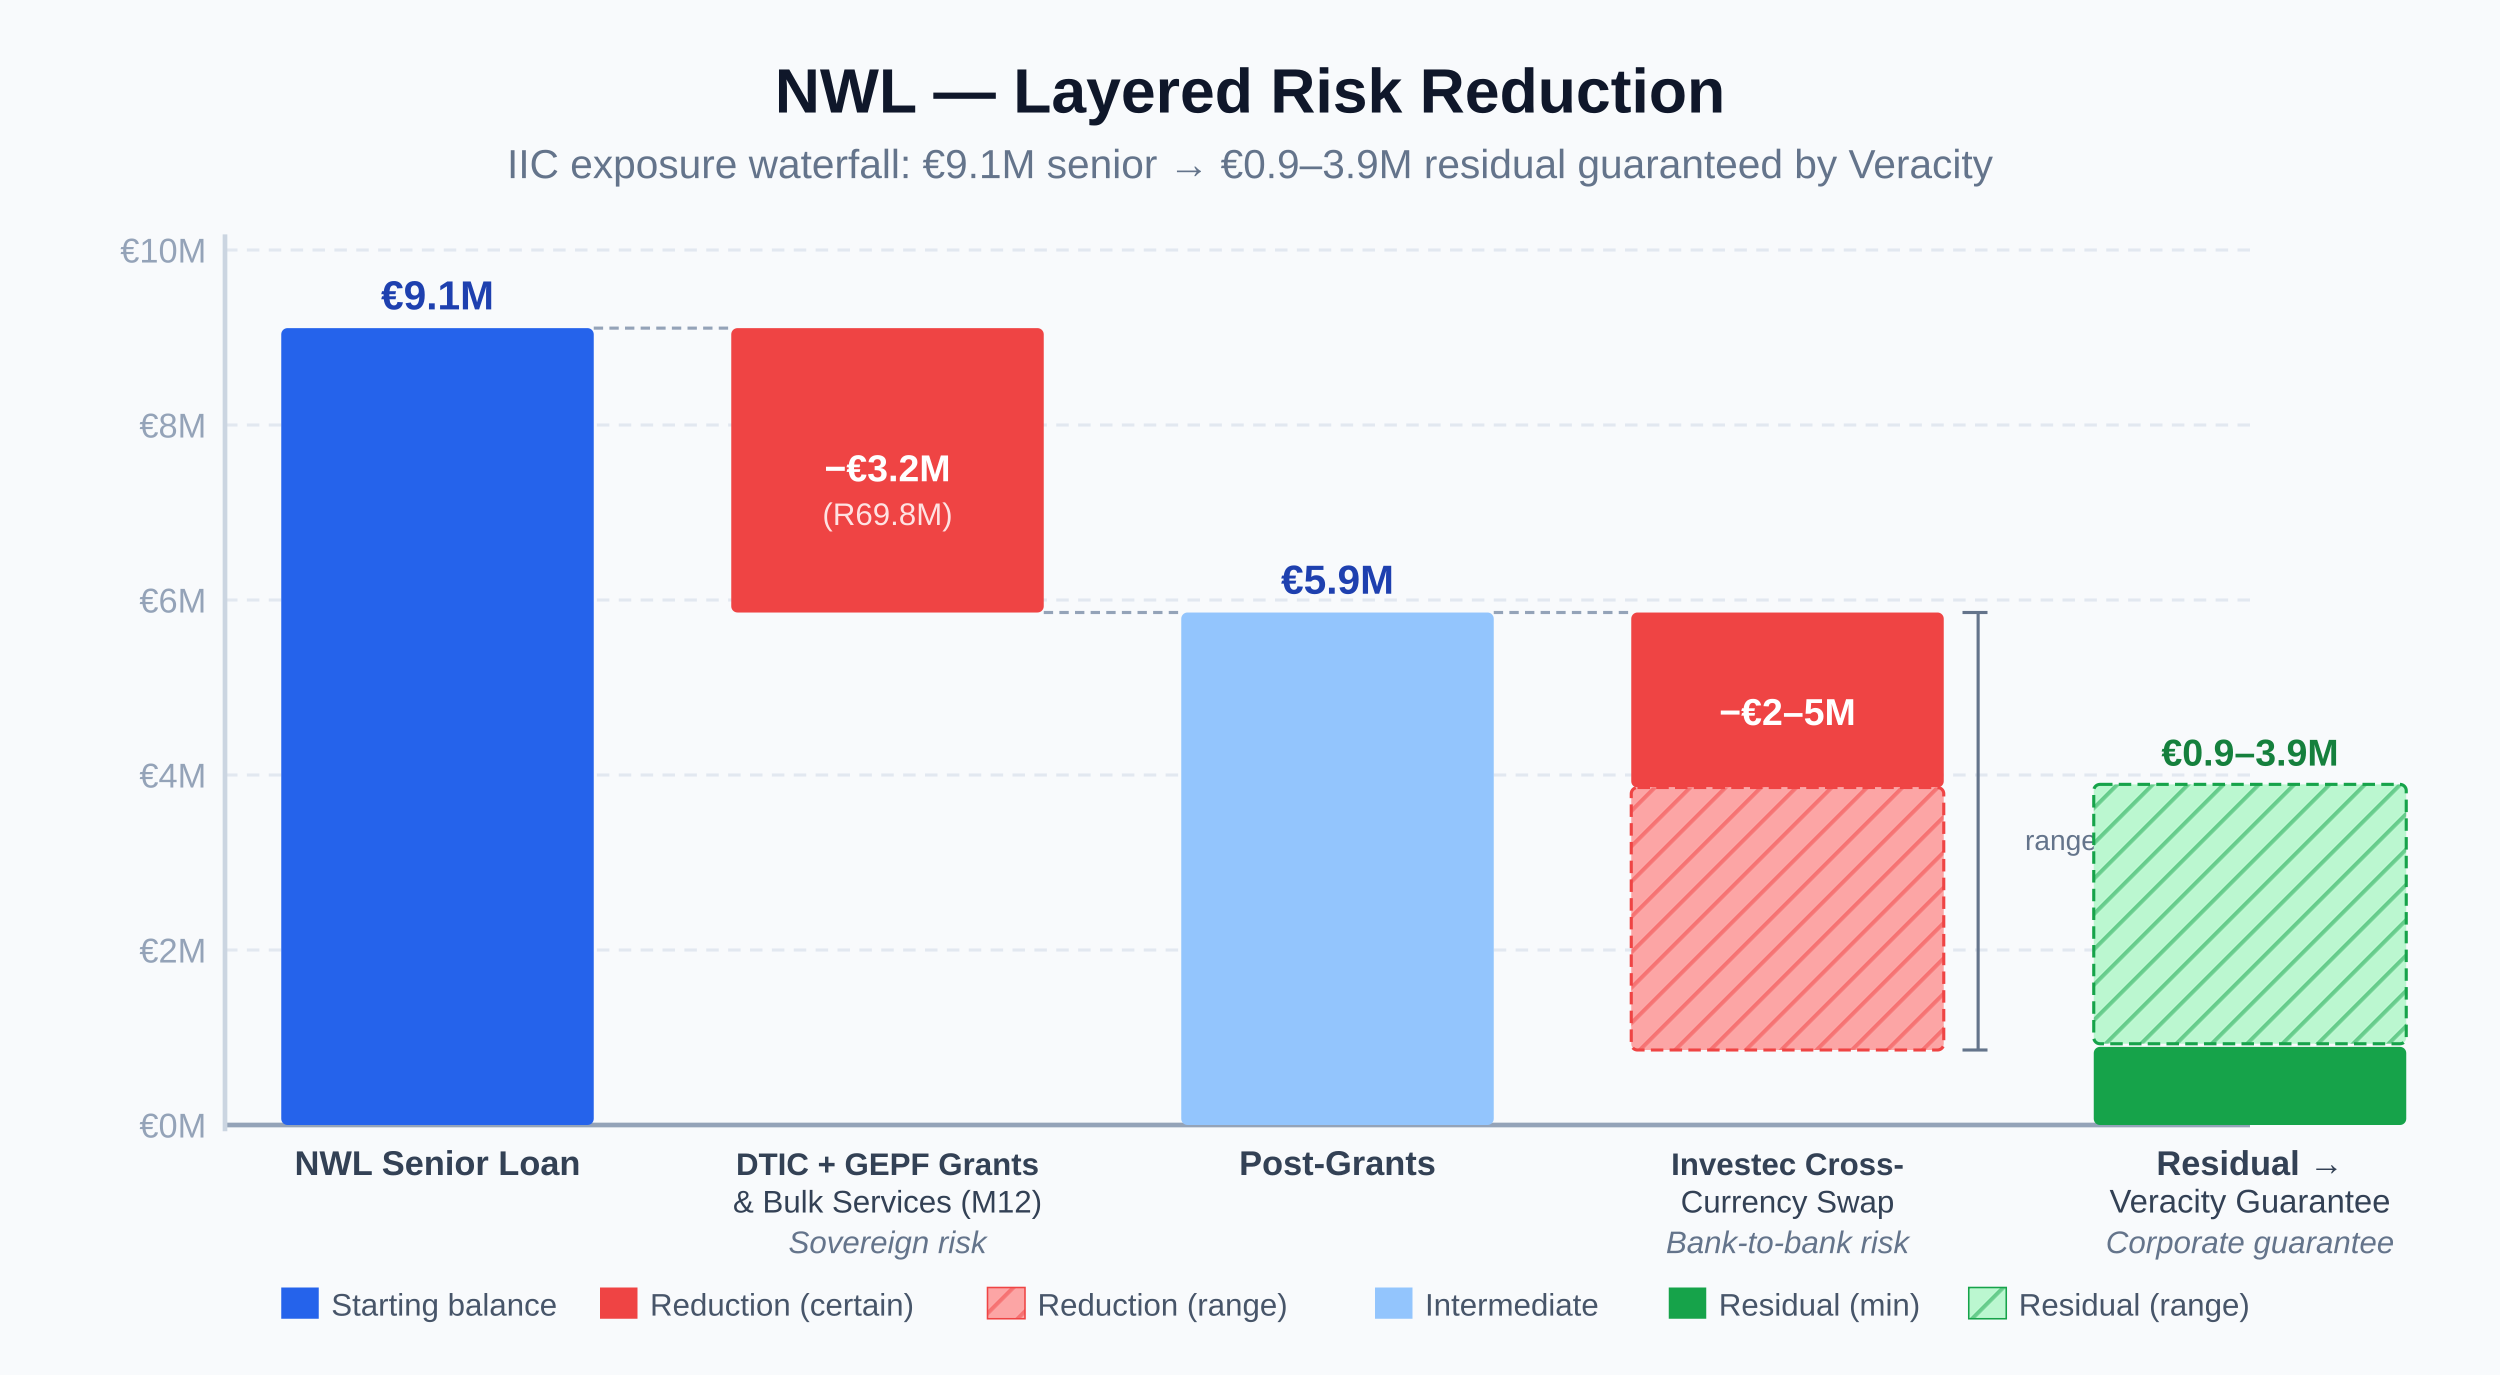
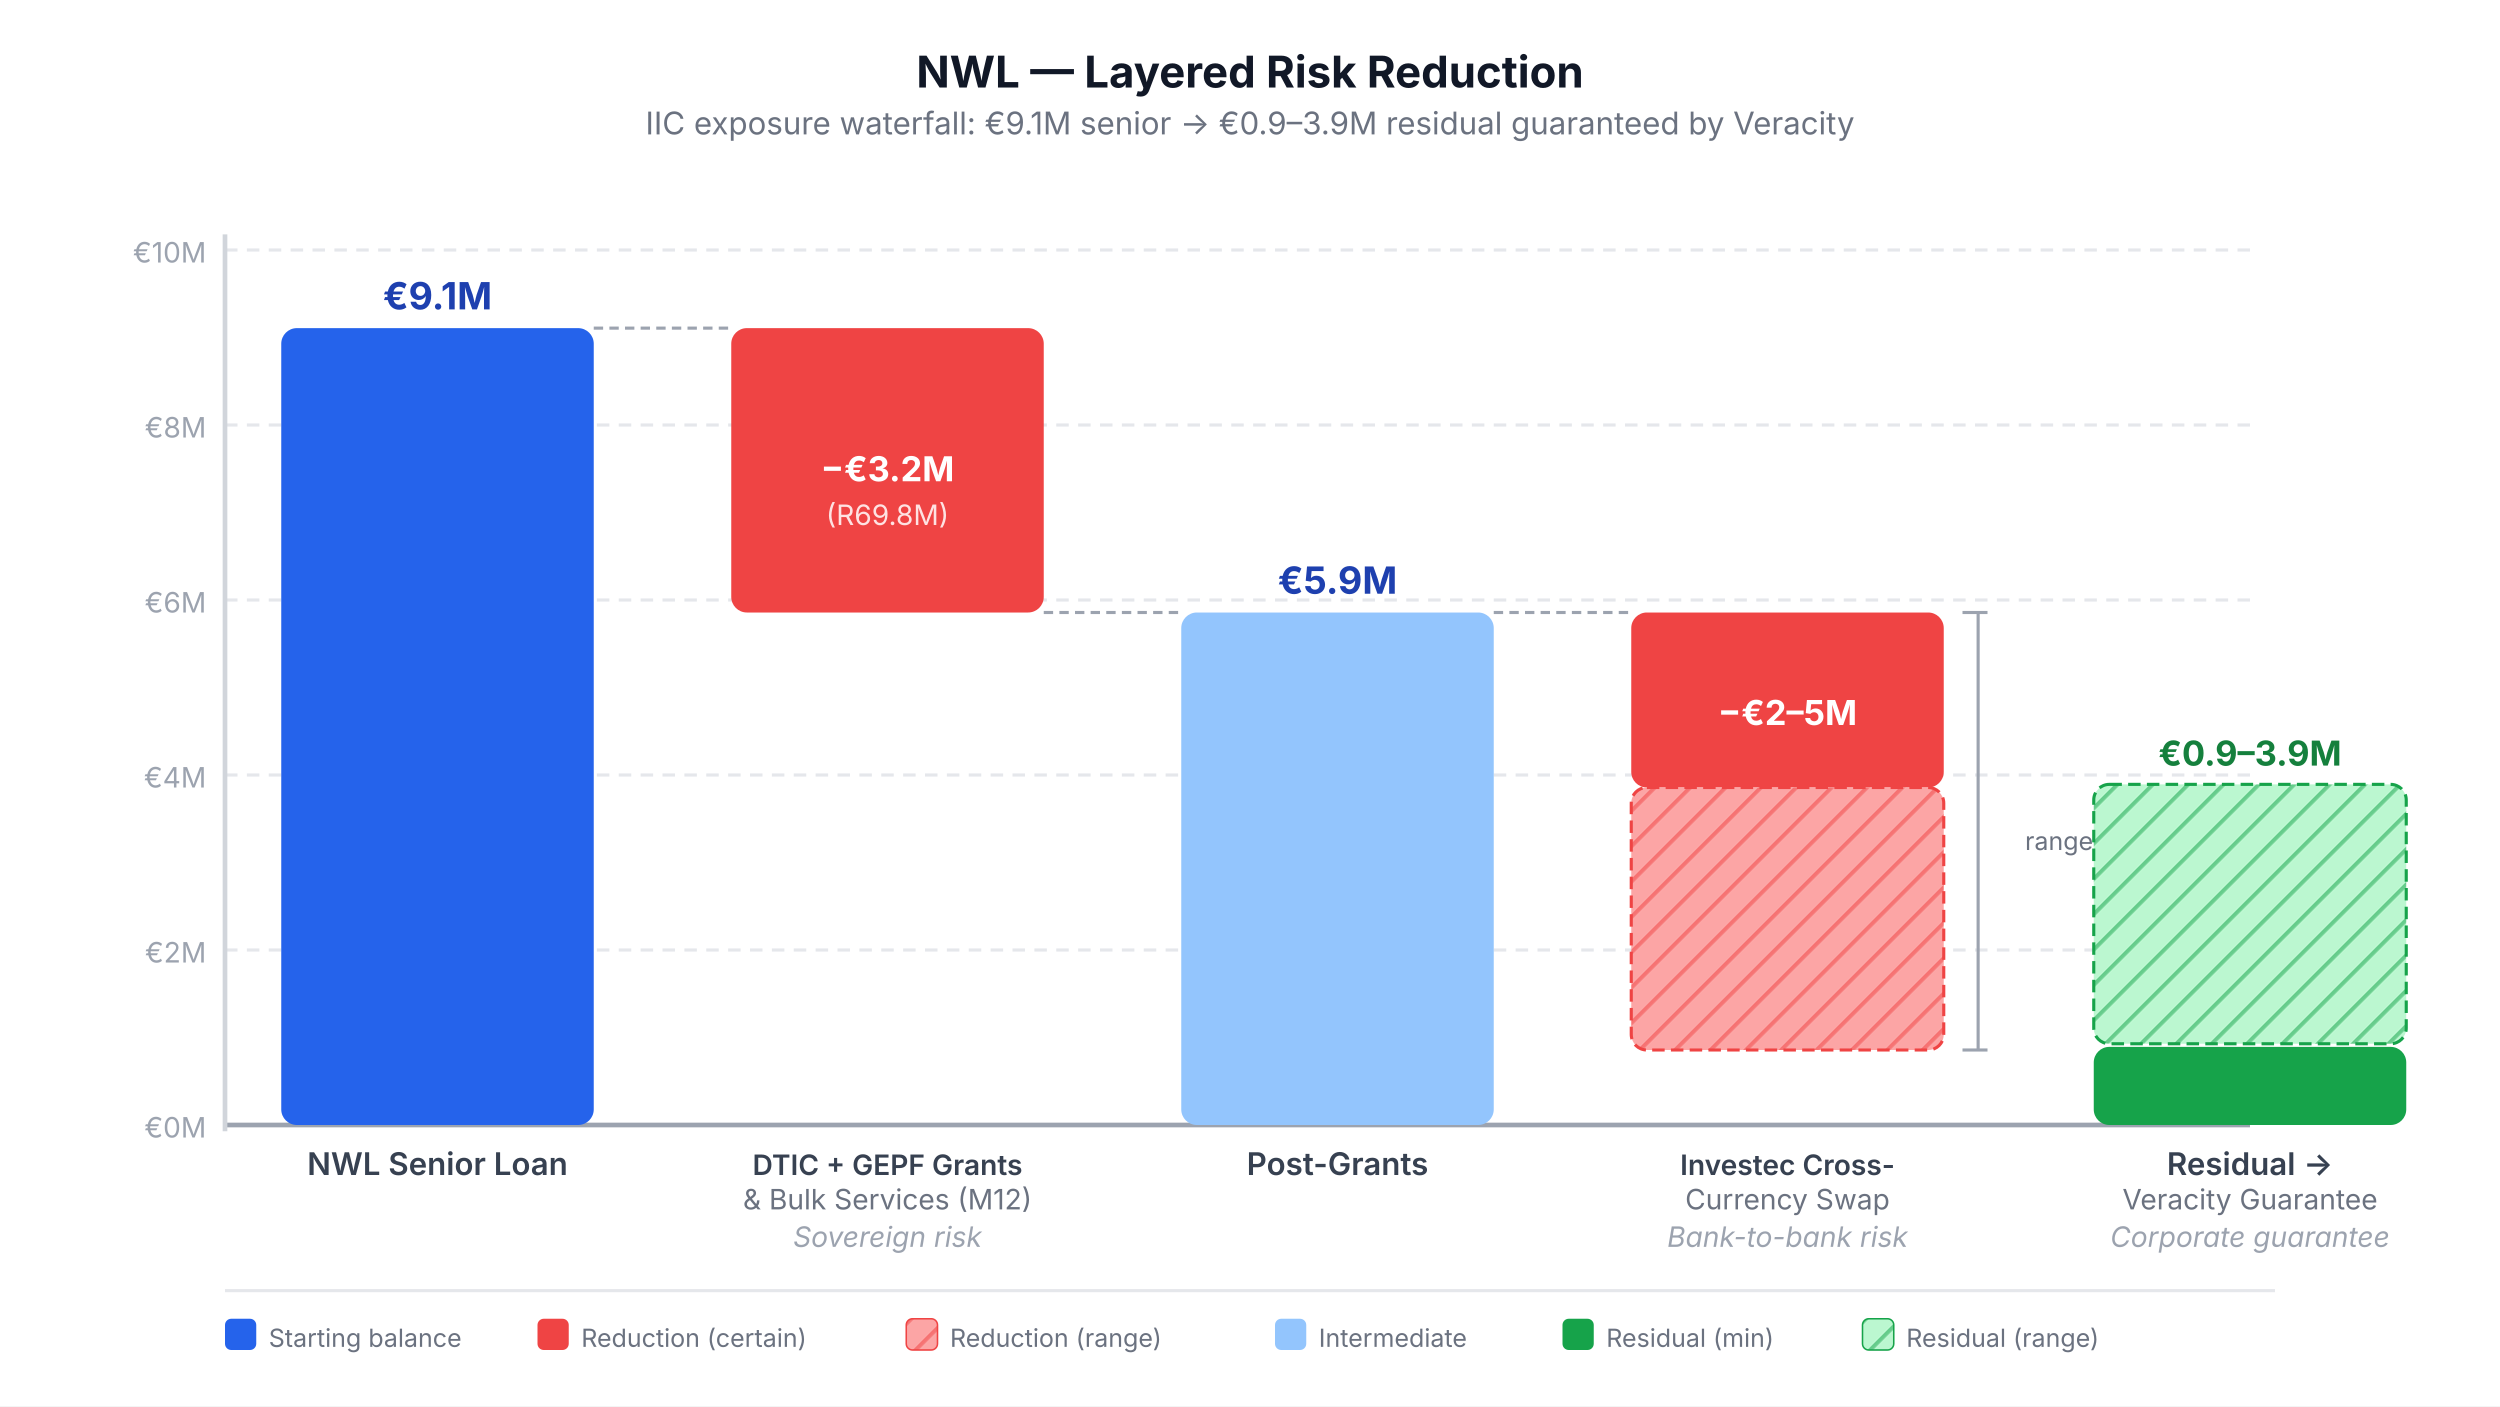
- <svg xmlns="http://www.w3.org/2000/svg" viewBox="0 0 800 440" font-family="'Segoe UI', Arial, sans-serif" style="background:#f8fafc;">
-   <rect width="800" height="440" fill="#f8fafc" />
-   <text x="400" y="36" text-anchor="middle" font-size="20" font-weight="700" fill="#0f172a">NWL — Layered Risk Reduction</text>
-   <text x="400" y="57" text-anchor="middle" font-size="13" fill="#64748b">IIC exposure waterfall: €9.1M senior → €0.9–3.9M residual guaranteed by Veracity</text>
-   <line x1="72" y1="80" x2="720" y2="80" stroke="#e2e8f0" stroke-width="1" stroke-dasharray="4 3" />
-   <text x="66" y="84" text-anchor="end" font-size="11" fill="#94a3b8">€10M</text>
-   <line x1="72" y1="136" x2="720" y2="136" stroke="#e2e8f0" stroke-width="1" stroke-dasharray="4 3" />
-   <text x="66" y="140" text-anchor="end" font-size="11" fill="#94a3b8">€8M</text>
-   <line x1="72" y1="192" x2="720" y2="192" stroke="#e2e8f0" stroke-width="1" stroke-dasharray="4 3" />
-   <text x="66" y="196" text-anchor="end" font-size="11" fill="#94a3b8">€6M</text>
-   <line x1="72" y1="248" x2="720" y2="248" stroke="#e2e8f0" stroke-width="1" stroke-dasharray="4 3" />
-   <text x="66" y="252" text-anchor="end" font-size="11" fill="#94a3b8">€4M</text>
-   <line x1="72" y1="304" x2="720" y2="304" stroke="#e2e8f0" stroke-width="1" stroke-dasharray="4 3" />
-   <text x="66" y="308" text-anchor="end" font-size="11" fill="#94a3b8">€2M</text>
-   <line x1="72" y1="360" x2="720" y2="360" stroke="#94a3b8" stroke-width="1.5" />
-   <text x="66" y="364" text-anchor="end" font-size="11" fill="#94a3b8">€0M</text>
-   <line x1="72" y1="75" x2="72" y2="362" stroke="#cbd5e1" stroke-width="1.5" />
+ <svg xmlns="http://www.w3.org/2000/svg" viewBox="0 0 800 450">
  <defs>
+     <style>text{font-family:'Inter','Segoe UI',Arial,sans-serif}</style>
    <pattern id="hatch-red" patternUnits="userSpaceOnUse" width="8" height="8" patternTransform="rotate(45)">
      <rect width="8" height="8" fill="#fca5a5" />
      <line x1="0" y1="0" x2="0" y2="8" stroke="#ef4444" stroke-width="2.5" opacity="0.5" />
    </pattern>
    <pattern id="hatch-green" patternUnits="userSpaceOnUse" width="8" height="8" patternTransform="rotate(45)">
      <rect width="8" height="8" fill="#bbf7d0" />
      <line x1="0" y1="0" x2="0" y2="8" stroke="#16a34a" stroke-width="2.5" opacity="0.5" />
    </pattern>
  </defs>
-   <rect x="90" y="105" width="100" height="255" fill="#2563eb" rx="2" />
-   <text x="140" y="99" text-anchor="middle" font-size="13" font-weight="700" fill="#1e40af">€9.1M</text>
-   <text x="140" y="376" text-anchor="middle" font-size="11" font-weight="600" fill="#334155">NWL Senior Loan</text>
-   <line x1="190" y1="105" x2="234" y2="105" stroke="#94a3b8" stroke-width="1" stroke-dasharray="3 2" />
-   <rect x="234" y="105" width="100" height="91" fill="#ef4444" rx="2" />
-   <text x="284" y="154" text-anchor="middle" font-size="12" font-weight="700" fill="white">−€3.2M</text>
-   <text x="284" y="168" text-anchor="middle" font-size="10" fill="#fee2e2">(R69.8M)</text>
-   <text x="284" y="376" text-anchor="middle" font-size="10" font-weight="600" fill="#334155">DTIC + GEPF Grants</text>
-   <text x="284" y="388" text-anchor="middle" font-size="10" fill="#334155">&amp; Bulk Services (M12)</text>
-   <text x="284" y="401" text-anchor="middle" font-size="10" font-style="italic" fill="#64748b">Sovereign risk</text>
-   <line x1="334" y1="196" x2="378" y2="196" stroke="#94a3b8" stroke-width="1" stroke-dasharray="3 2" />
-   <rect x="378" y="196" width="100" height="164" fill="#93c5fd" rx="2" />
-   <text x="428" y="190" text-anchor="middle" font-size="13" font-weight="700" fill="#1e40af">€5.9M</text>
-   <text x="428" y="376" text-anchor="middle" font-size="11" font-weight="600" fill="#334155">Post-Grants</text>
-   <line x1="478" y1="196" x2="522" y2="196" stroke="#94a3b8" stroke-width="1" stroke-dasharray="3 2" />
-   <rect x="522" y="196" width="100" height="56" fill="#ef4444" rx="2" />
-   <rect x="522" y="252" width="100" height="84" fill="url(#hatch-red)" rx="2" />
-   <rect x="522" y="252" width="100" height="84" fill="none" stroke="#ef4444" stroke-width="1" stroke-dasharray="4 2" rx="2" />
-   <text x="572" y="232" text-anchor="middle" font-size="12" font-weight="700" fill="white">−€2–5M</text>
-   <line x1="628" y1="196" x2="636" y2="196" stroke="#64748b" stroke-width="1" />
-   <line x1="628" y1="336" x2="636" y2="336" stroke="#64748b" stroke-width="1" />
-   <line x1="633" y1="196" x2="633" y2="336" stroke="#64748b" stroke-width="1" />
-   <text x="648" y="272" text-anchor="start" font-size="9" fill="#64748b">range</text>
-   <text x="572" y="376" text-anchor="middle" font-size="10" font-weight="600" fill="#334155">Investec Cross-</text>
-   <text x="572" y="388" text-anchor="middle" font-size="10" fill="#334155">Currency Swap</text>
-   <text x="572" y="401" text-anchor="middle" font-size="10" font-style="italic" fill="#64748b">Bank-to-bank risk</text>
-   <rect x="670" y="251" width="100" height="83" fill="url(#hatch-green)" rx="2" />
-   <rect x="670" y="251" width="100" height="83" fill="none" stroke="#16a34a" stroke-width="1" stroke-dasharray="4 2" rx="2" />
-   <rect x="670" y="335" width="100" height="25" fill="#16a34a" rx="2" />
-   <text x="720" y="245" text-anchor="middle" font-size="12" font-weight="700" fill="#15803d">€0.9–3.9M</text>
-   <text x="720" y="376" text-anchor="middle" font-size="11" font-weight="600" fill="#334155">Residual →</text>
-   <text x="720" y="388" text-anchor="middle" font-size="10.5" fill="#334155">Veracity Guarantee</text>
-   <text x="720" y="401" text-anchor="middle" font-size="10" font-style="italic" fill="#64748b">Corporate guarantee</text>
-   <rect x="90" y="412" width="12" height="10" fill="#2563eb" />
-   <text x="106" y="421" font-size="10" fill="#475569">Starting balance</text>
-   <rect x="192" y="412" width="12" height="10" fill="#ef4444" />
-   <text x="208" y="421" font-size="10" fill="#475569">Reduction (certain)</text>
-   <rect x="316" y="412" width="12" height="10" fill="url(#hatch-red)" stroke="#ef4444" stroke-width="0.5" />
-   <text x="332" y="421" font-size="10" fill="#475569">Reduction (range)</text>
-   <rect x="440" y="412" width="12" height="10" fill="#93c5fd" />
-   <text x="456" y="421" font-size="10" fill="#475569">Intermediate</text>
-   <rect x="534" y="412" width="12" height="10" fill="#16a34a" />
-   <text x="550" y="421" font-size="10" fill="#475569">Residual (min)</text>
-   <rect x="630" y="412" width="12" height="10" fill="url(#hatch-green)" stroke="#16a34a" stroke-width="0.5" />
-   <text x="646" y="421" font-size="10" fill="#475569">Residual (range)</text>
+   <rect width="800" height="450" fill="white" />
+   <text x="400" y="28" text-anchor="middle" font-size="14" font-weight="bold" fill="#111827">NWL — Layered Risk Reduction</text>
+   <text id="wf_subtitle" x="400" y="43" text-anchor="middle" font-size="10" fill="#6B7280">IIC exposure waterfall: €9.1M senior → €0.9–3.9M residual guaranteed by Veracity</text>
+   <line x1="72" y1="80" x2="720" y2="80" stroke="#E5E7EB" stroke-width="1" stroke-dasharray="4 3" />
+   <text x="66" y="84" text-anchor="end" font-size="9" fill="#9CA3AF">€10M</text>
+   <line x1="72" y1="136" x2="720" y2="136" stroke="#E5E7EB" stroke-width="1" stroke-dasharray="4 3" />
+   <text x="66" y="140" text-anchor="end" font-size="9" fill="#9CA3AF">€8M</text>
+   <line x1="72" y1="192" x2="720" y2="192" stroke="#E5E7EB" stroke-width="1" stroke-dasharray="4 3" />
+   <text x="66" y="196" text-anchor="end" font-size="9" fill="#9CA3AF">€6M</text>
+   <line x1="72" y1="248" x2="720" y2="248" stroke="#E5E7EB" stroke-width="1" stroke-dasharray="4 3" />
+   <text x="66" y="252" text-anchor="end" font-size="9" fill="#9CA3AF">€4M</text>
+   <line x1="72" y1="304" x2="720" y2="304" stroke="#E5E7EB" stroke-width="1" stroke-dasharray="4 3" />
+   <text x="66" y="308" text-anchor="end" font-size="9" fill="#9CA3AF">€2M</text>
+   <line x1="72" y1="360" x2="720" y2="360" stroke="#9CA3AF" stroke-width="1.5" />
+   <text x="66" y="364" text-anchor="end" font-size="9" fill="#9CA3AF">€0M</text>
+   <line x1="72" y1="75" x2="72" y2="362" stroke="#D1D5DB" stroke-width="1.5" />
+   <rect x="90" y="105" width="100" height="255" fill="#2563eb" rx="5" />
+   <text id="wf_bar1_val" x="140" y="99" text-anchor="middle" font-size="12" font-weight="bold" fill="#1e40af">€9.1M</text>
+   <text x="140" y="376" text-anchor="middle" font-size="10" font-weight="600" fill="#374151">NWL Senior Loan</text>
+   <line x1="190" y1="105" x2="234" y2="105" stroke="#9CA3AF" stroke-width="1" stroke-dasharray="3 2" />
+   <rect x="234" y="105" width="100" height="91" fill="#ef4444" rx="5" />
+   <text id="wf_bar2_val" x="284" y="154" text-anchor="middle" font-size="11" font-weight="bold" fill="white">−€3.2M</text>
+   <text id="wf_bar2_zar" x="284" y="168" text-anchor="middle" font-size="9" fill="#fee2e2">(R69.8M)</text>
+   <text x="284" y="376" text-anchor="middle" font-size="9" font-weight="600" fill="#374151">DTIC + GEPF Grants</text>
+   <text x="284" y="387" text-anchor="middle" font-size="9" fill="#6B7280">&amp; Bulk Services (M12)</text>
+   <text x="284" y="399" text-anchor="middle" font-size="9" font-style="italic" fill="#9CA3AF">Sovereign risk</text>
+   <line x1="334" y1="196" x2="378" y2="196" stroke="#9CA3AF" stroke-width="1" stroke-dasharray="3 2" />
+   <rect x="378" y="196" width="100" height="164" fill="#93c5fd" rx="5" />
+   <text id="wf_bar3_val" x="428" y="190" text-anchor="middle" font-size="12" font-weight="bold" fill="#1e40af">€5.9M</text>
+   <text x="428" y="376" text-anchor="middle" font-size="10" font-weight="600" fill="#374151">Post-Grants</text>
+   <line x1="478" y1="196" x2="522" y2="196" stroke="#9CA3AF" stroke-width="1" stroke-dasharray="3 2" />
+   <rect x="522" y="196" width="100" height="56" fill="#ef4444" rx="5" />
+   <rect x="522" y="252" width="100" height="84" fill="url(#hatch-red)" rx="5" />
+   <rect x="522" y="252" width="100" height="84" fill="none" stroke="#ef4444" stroke-width="1" stroke-dasharray="4 2" rx="5" />
+   <text id="wf_bar4_val" x="572" y="232" text-anchor="middle" font-size="11" font-weight="bold" fill="white">−€2–5M</text>
+   <line x1="628" y1="196" x2="636" y2="196" stroke="#9CA3AF" stroke-width="1" />
+   <line x1="628" y1="336" x2="636" y2="336" stroke="#9CA3AF" stroke-width="1" />
+   <line x1="633" y1="196" x2="633" y2="336" stroke="#9CA3AF" stroke-width="1" />
+   <text x="648" y="272" text-anchor="start" font-size="8" fill="#6B7280">range</text>
+   <text x="572" y="376" text-anchor="middle" font-size="9" font-weight="600" fill="#374151">Investec Cross-</text>
+   <text x="572" y="387" text-anchor="middle" font-size="9" fill="#6B7280">Currency Swap</text>
+   <text x="572" y="399" text-anchor="middle" font-size="9" font-style="italic" fill="#9CA3AF">Bank-to-bank risk</text>
+   <rect x="670" y="251" width="100" height="83" fill="url(#hatch-green)" rx="5" />
+   <rect x="670" y="251" width="100" height="83" fill="none" stroke="#16a34a" stroke-width="1" stroke-dasharray="4 2" rx="5" />
+   <rect x="670" y="335" width="100" height="25" fill="#16a34a" rx="5" />
+   <text id="wf_bar5_val" x="720" y="245" text-anchor="middle" font-size="11" font-weight="bold" fill="#15803d">€0.9–3.9M</text>
+   <text x="720" y="376" text-anchor="middle" font-size="10" font-weight="600" fill="#374151">Residual →</text>
+   <text x="720" y="387" text-anchor="middle" font-size="9" fill="#6B7280">Veracity Guarantee</text>
+   <text x="720" y="399" text-anchor="middle" font-size="9" font-style="italic" fill="#9CA3AF">Corporate guarantee</text>
+   <line x1="72" y1="413" x2="728" y2="413" stroke="#E5E7EB" stroke-width="1" />
+   <rect x="72" y="422" width="10" height="10" fill="#2563eb" rx="2" />
+   <text x="86" y="431" font-size="8" fill="#6B7280">Starting balance</text>
+   <rect x="172" y="422" width="10" height="10" fill="#ef4444" rx="2" />
+   <text x="186" y="431" font-size="8" fill="#6B7280">Reduction (certain)</text>
+   <rect x="290" y="422" width="10" height="10" fill="url(#hatch-red)" stroke="#ef4444" stroke-width="0.5" rx="2" />
+   <text x="304" y="431" font-size="8" fill="#6B7280">Reduction (range)</text>
+   <rect x="408" y="422" width="10" height="10" fill="#93c5fd" rx="2" />
+   <text x="422" y="431" font-size="8" fill="#6B7280">Intermediate</text>
+   <rect x="500" y="422" width="10" height="10" fill="#16a34a" rx="2" />
+   <text x="514" y="431" font-size="8" fill="#6B7280">Residual (min)</text>
+   <rect x="596" y="422" width="10" height="10" fill="url(#hatch-green)" stroke="#16a34a" stroke-width="0.5" rx="2" />
+   <text x="610" y="431" font-size="8" fill="#6B7280">Residual (range)</text>
</svg>
